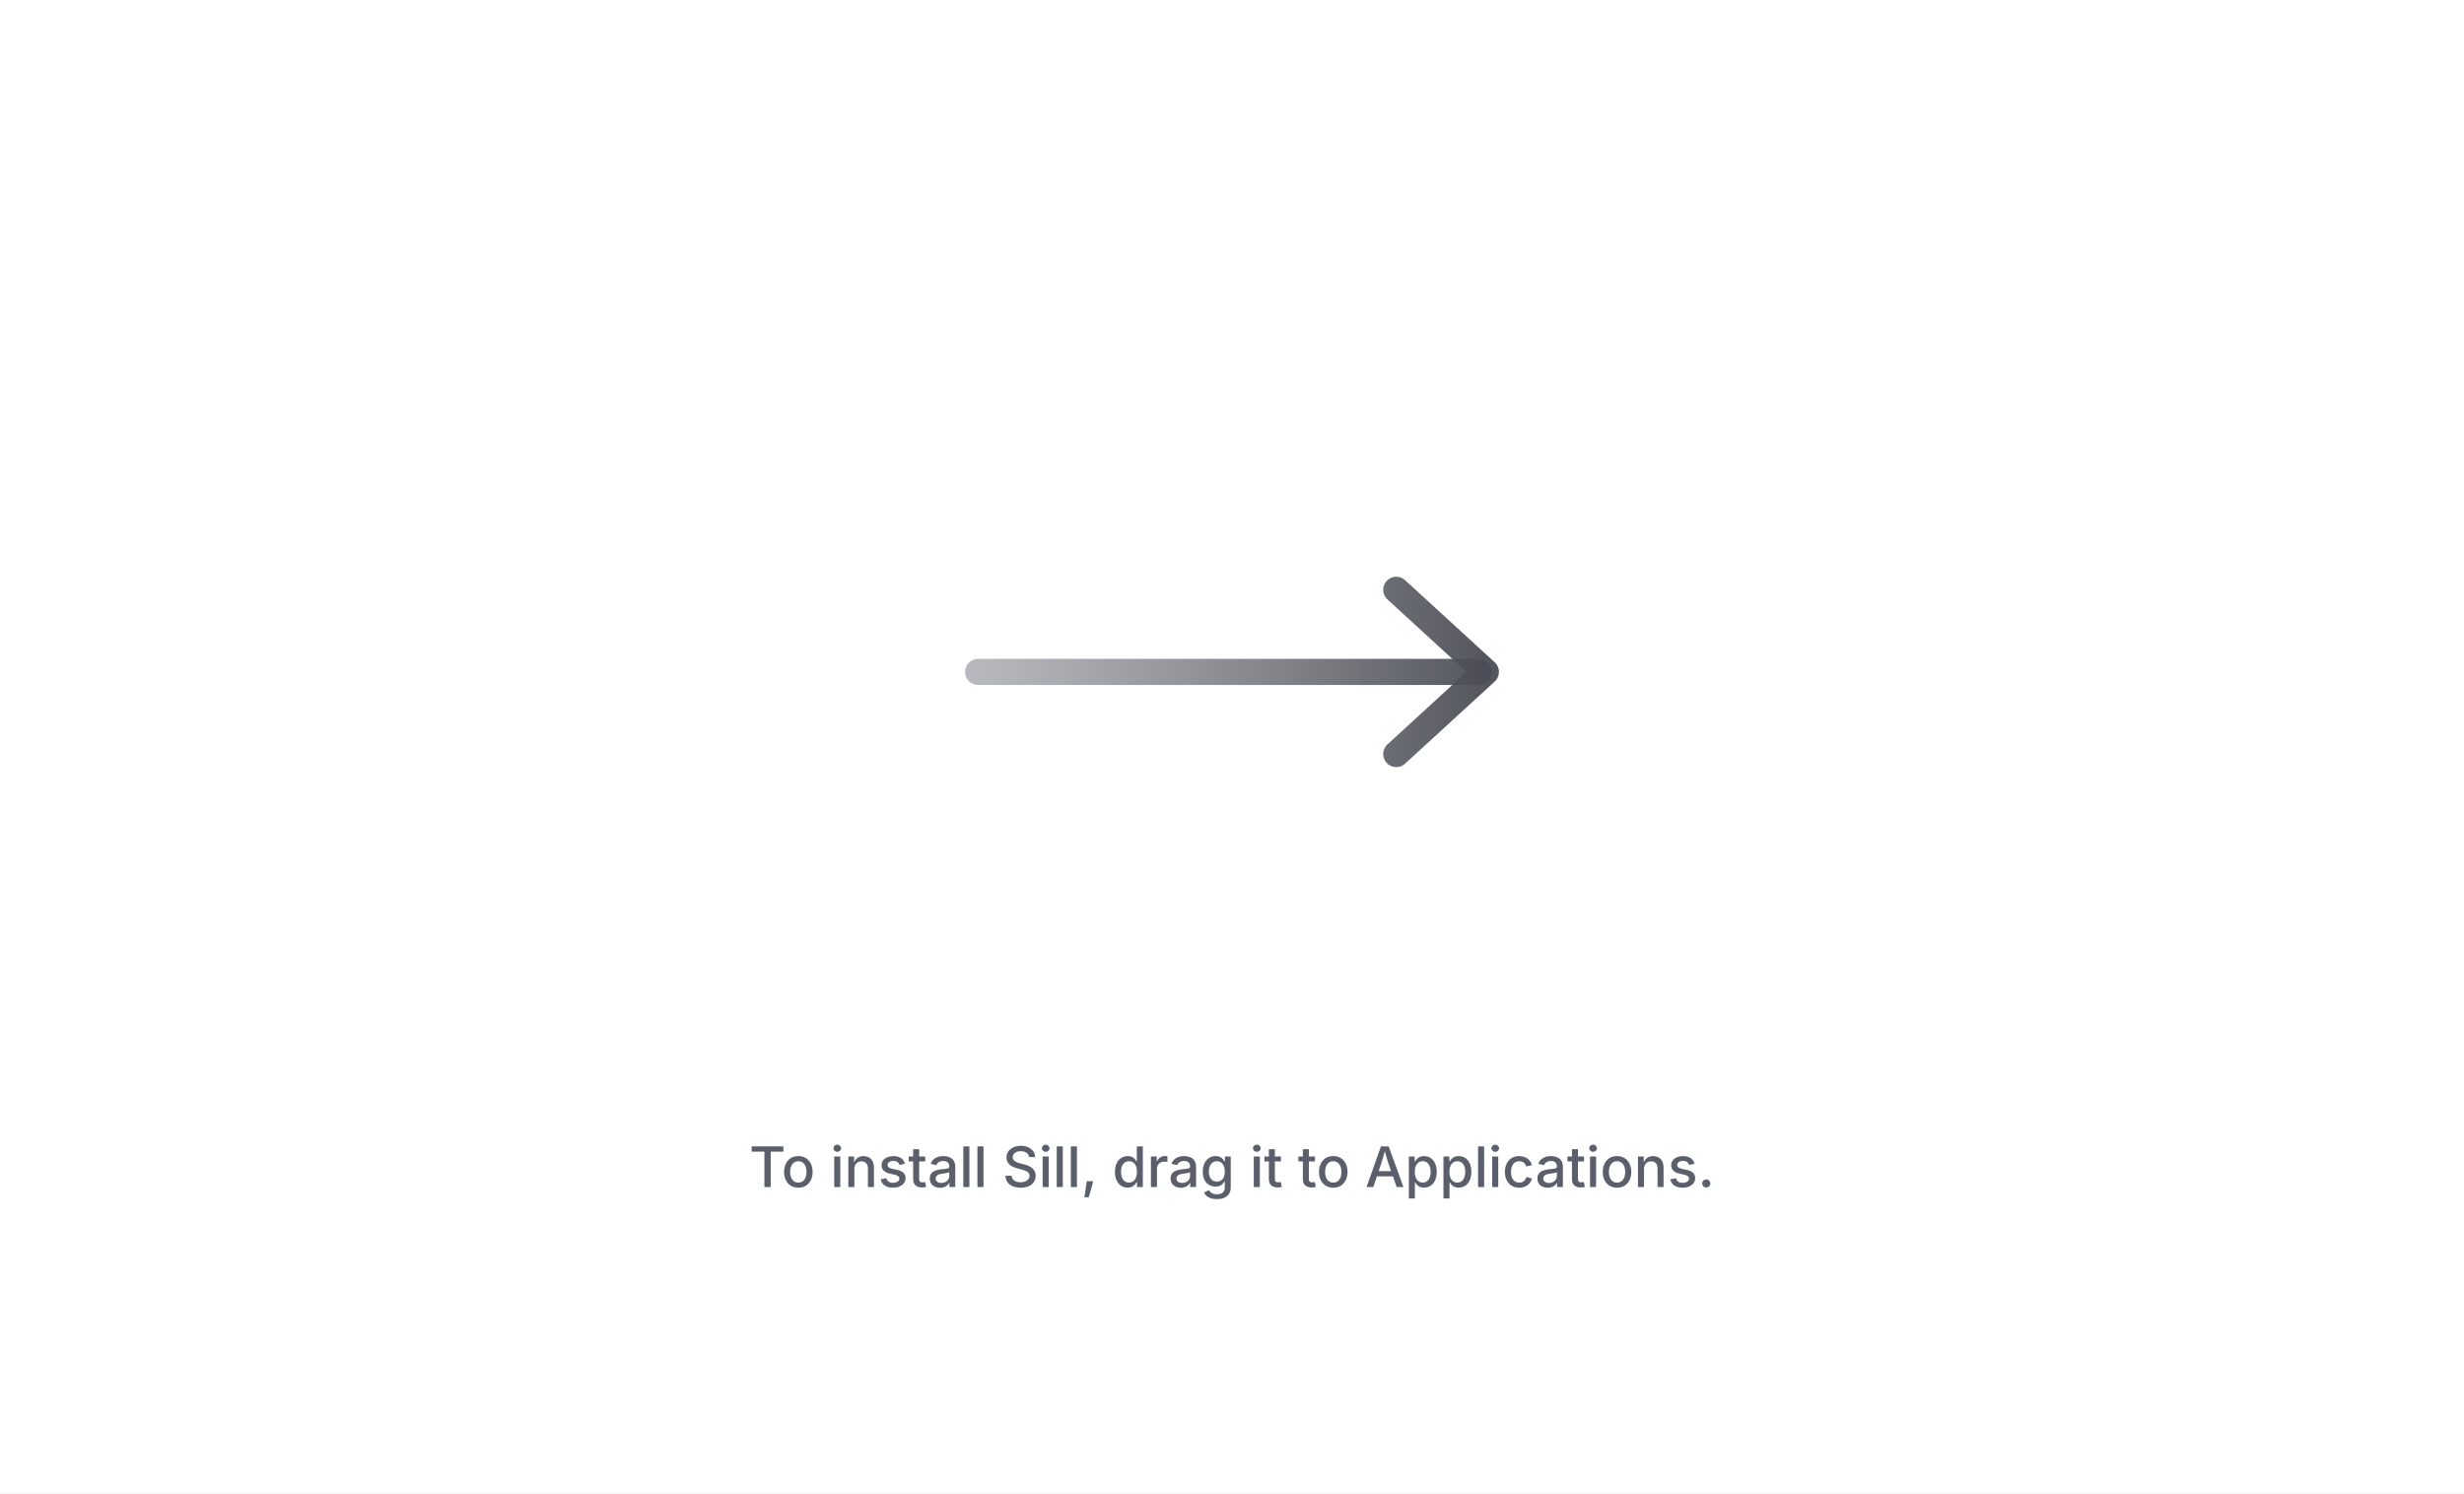
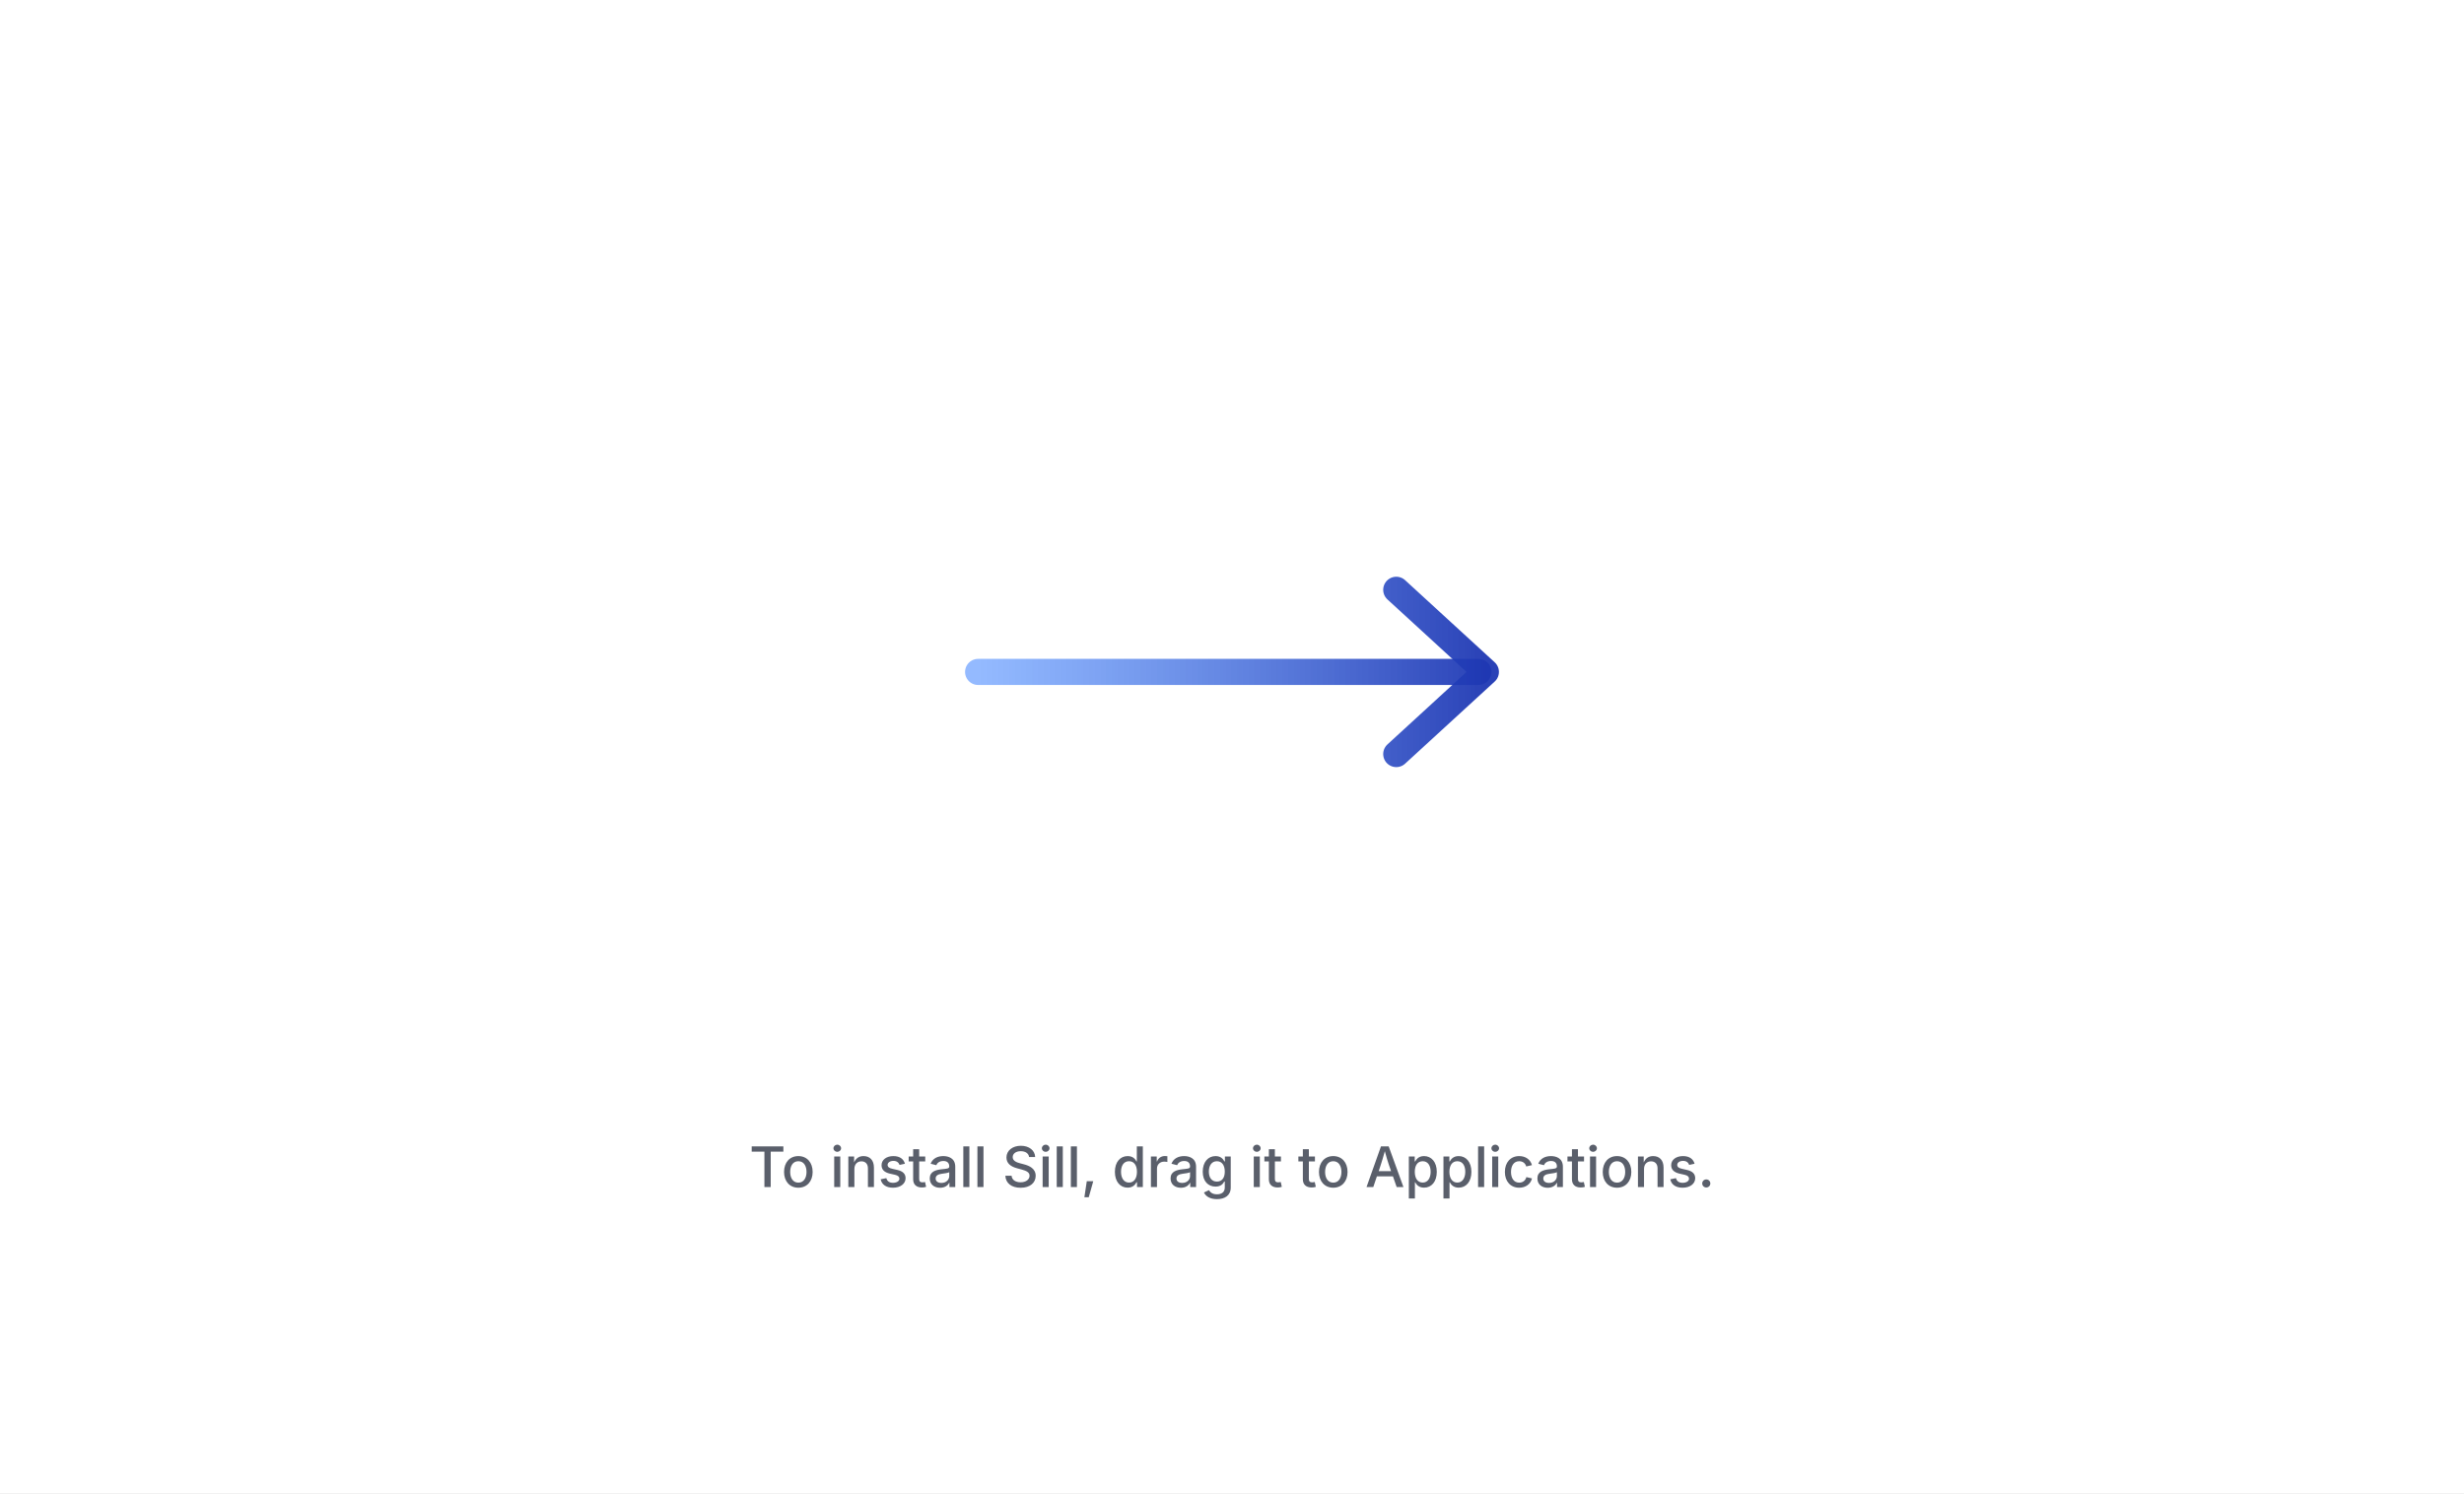
<svg xmlns="http://www.w3.org/2000/svg" width="660" height="400" viewBox="0 0 660 400">
  <defs>
    <linearGradient id="d-arrow" gradientUnits="userSpaceOnUse" x1="262" y1="180" x2="398" y2="180">
-       <stop offset="0" stop-color="#7c7e86" stop-opacity="0.55" />
-       <stop offset="1" stop-color="#4c4e56" stop-opacity="0.95" />
+       <stop offset="0" stop-color="#4c8cff" stop-opacity="0.6" />
+       <stop offset="1" stop-color="#1f38b3" stop-opacity="0.95" />
    </linearGradient>
  </defs>
  <rect x="0" y="0" width="660" height="400" fill="#ffffff" />
  <g fill="none" stroke="url(#d-arrow)" stroke-width="7" stroke-linecap="round" stroke-linejoin="round">
    <path d="M 262 180 L 396 180" />
    <path d="M 374 158 L 398 180 L 374 202" />
  </g>
  <text x="330" y="318" font-family="-apple-system, BlinkMacSystemFont, 'Helvetica Neue', sans-serif" font-size="15" font-weight="500" fill="#5a5f6b" text-anchor="middle">To install Sill, drag it to Applications.</text>
</svg>
